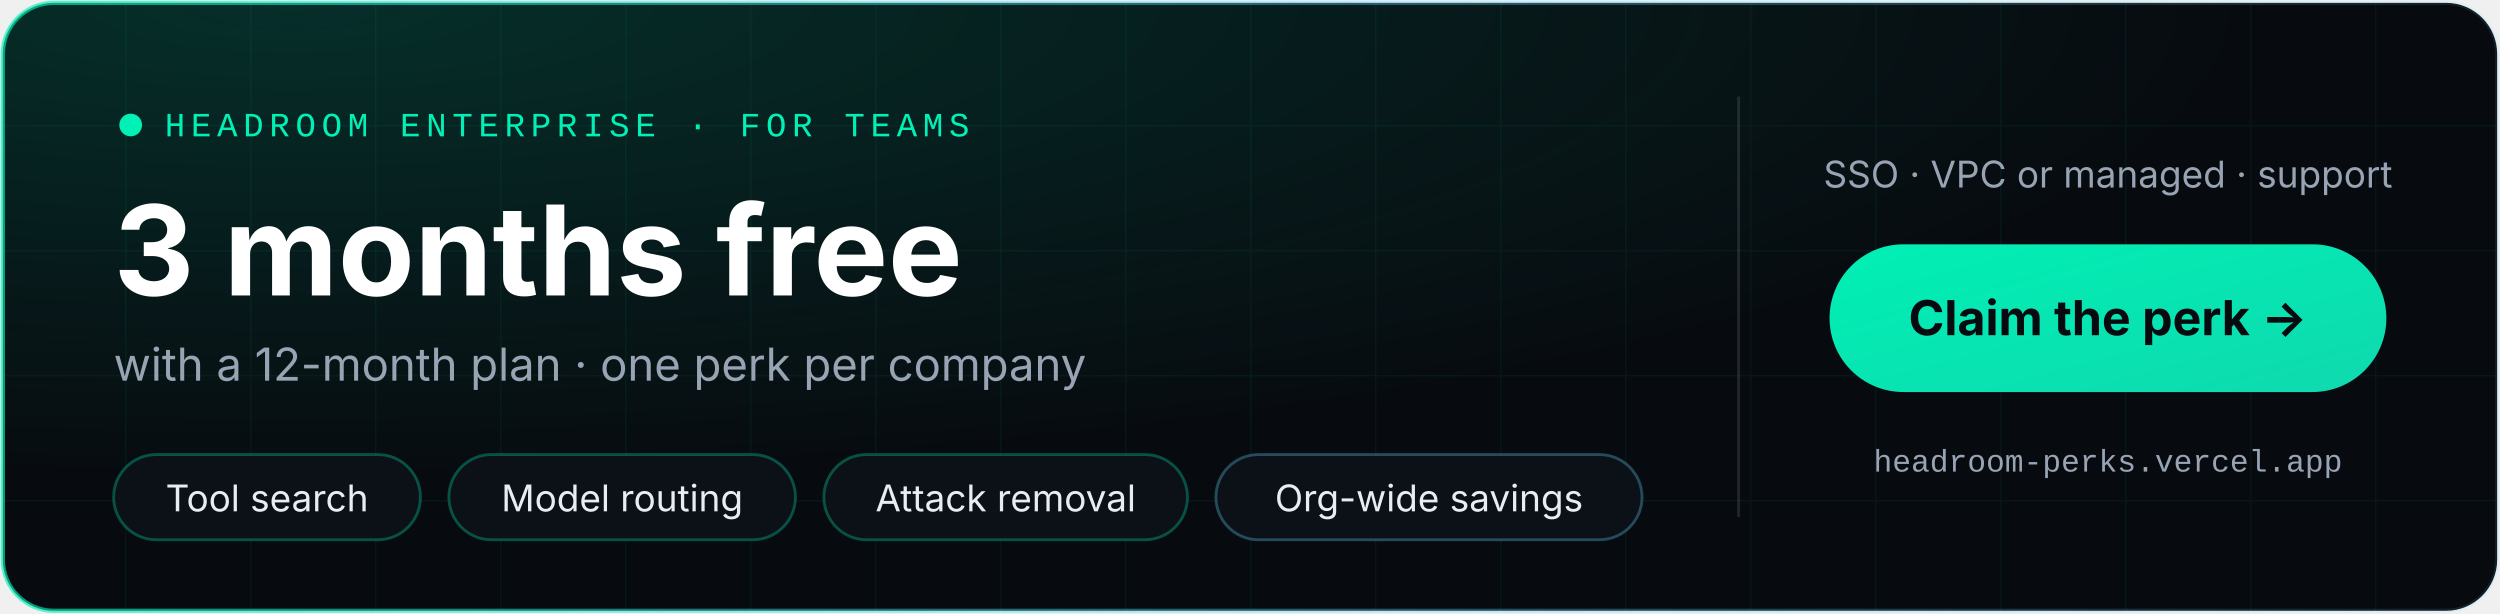
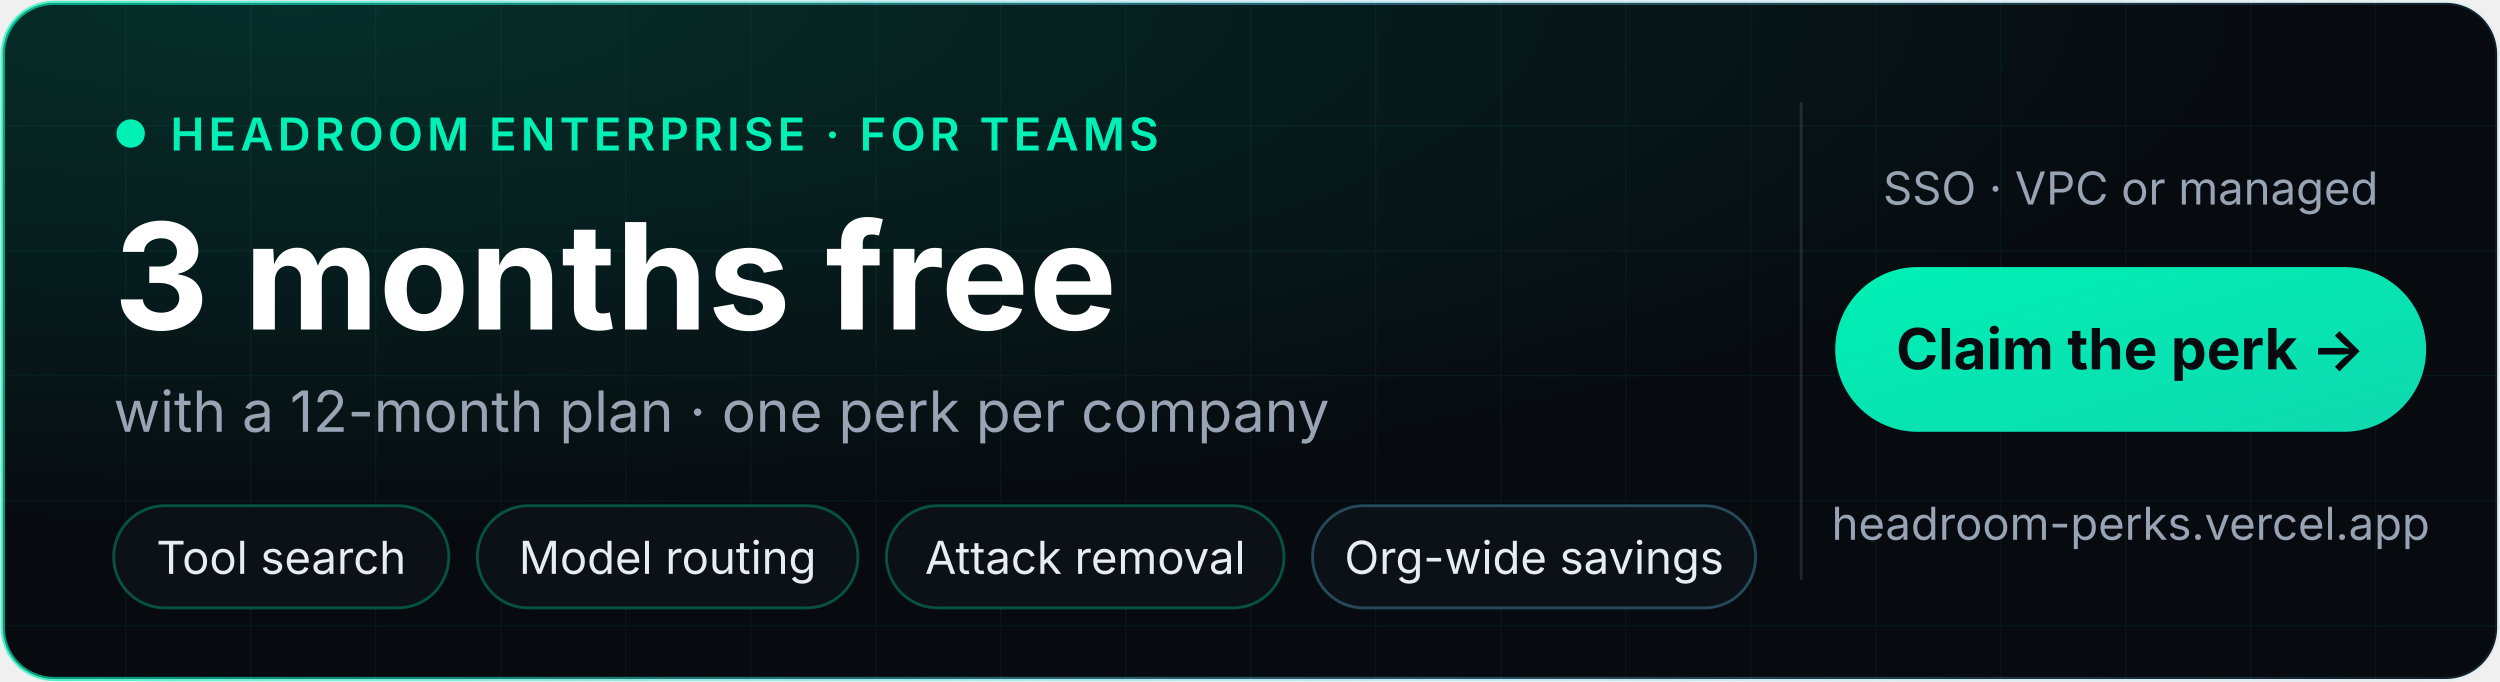
- <svg xmlns="http://www.w3.org/2000/svg" viewBox="0 0 880 216" width="880" height="216" role="img" aria-label="Headroom Enterprise for teams: 3 months free with a 12-month plan. Adds tool search, model routing, attack removal and org-wide savings. Claim the perk.">
+ <svg xmlns="http://www.w3.org/2000/svg" viewBox="0 0 880 240" width="880" height="240" role="img" aria-label="Headroom Enterprise for teams: 3 months free with a 12-month plan. Adds tool search, model routing, attack removal and org-wide savings. Claim the perk.">
  <defs>
    <pattern id="pgrid" width="44" height="44" patternUnits="userSpaceOnUse">
      <path d="M44 0H0V44" fill="none" stroke="#00F0B5" stroke-opacity="0.05" stroke-width="1" />
    </pattern>
    <radialGradient id="pglow" cx="12%" cy="0%" r="80%">
      <stop offset="0%" stop-color="#00F0B5" stop-opacity="0.16" />
      <stop offset="100%" stop-color="#00F0B5" stop-opacity="0" />
    </radialGradient>
    <linearGradient id="pedge" x1="0" y1="0" x2="1" y2="0">
      <stop offset="0%" stop-color="#00F0B5" stop-opacity="0.65" />
      <stop offset="55%" stop-color="#65D8FF" stop-opacity="0.35" />
      <stop offset="100%" stop-color="#65D8FF" stop-opacity="0.10" />
    </linearGradient>
    <linearGradient id="pbtn" x1="0" y1="0" x2="1" y2="1">
      <stop offset="0%" stop-color="#00F0B5" />
      <stop offset="100%" stop-color="#0FD9AE" />
    </linearGradient>
    <linearGradient id="pshine" gradientUnits="userSpaceOnUse" x1="0" y1="0" x2="70" y2="0">
      <stop offset="0%" stop-color="#FFFFFF" stop-opacity="0" />
      <stop offset="50%" stop-color="#FFFFFF" stop-opacity="0.45" />
      <stop offset="100%" stop-color="#FFFFFF" stop-opacity="0" />
    </linearGradient>
    <clipPath id="pbtnclip">
-       <rect x="644" y="86" width="196" height="52" rx="26" />
+       <rect x="646" y="94" width="208" height="58" rx="29" />
    </clipPath>
    <style>
      .s { font-family: "Segoe UI", Inter, -apple-system, BlinkMacSystemFont, Helvetica, Arial, sans-serif; }
-       .m { font-family: ui-monospace, "SF Mono", Menlo, Consolas, "Liberation Mono", monospace; }

      /* One light pass over the button per cycle draws the eye to the action. */
      .shine { animation: shine 5s ease-in-out infinite; }
      @keyframes shine { 0%, 55% { transform: translateX(-80px) } 85%, 100% { transform: translateX(240px) } }

      .dot { animation: beat 2.4s ease-in-out infinite; }
      @keyframes beat { 0%, 100% { opacity: 1 } 50% { opacity: .3 } }

      @media (prefers-reduced-motion: reduce) {
        .shine, .dot { animation: none; }
        .shine { opacity: 0; }
      }
    </style>
  </defs>
-   <rect x="1" y="1" width="878" height="214" rx="18" fill="#070A0F" />
-   <rect x="1" y="1" width="878" height="214" rx="18" fill="url(#pgrid)" />
-   <rect x="1" y="1" width="878" height="214" rx="18" fill="url(#pglow)" />
-   <rect x="1" y="1" width="878" height="214" rx="18" fill="none" stroke="url(#pedge)" stroke-width="1.5" />
-   <circle class="dot" cx="46" cy="44" r="4" fill="#00F0B5" />
-   <text class="m" x="58" y="48" font-size="12" letter-spacing="2" fill="#00F0B5">HEADROOM ENTERPRISE · FOR TEAMS</text>
-   <text class="s" x="40" y="104" font-size="44" font-weight="700" fill="#FFFFFF">3 months free</text>
-   <text class="s" x="40" y="134" font-size="16" fill="#98A4B3">with a 12-month plan · one perk per company</text>
-   <g class="s" font-size="13" fill="#E6EDF3">
-     <rect x="40" y="160" width="108" height="30" rx="15" fill="#0C1118" stroke="#00F0B5" stroke-opacity="0.30" />
-     <text x="94" y="180" text-anchor="middle">Tool search</text>
-     <rect x="158" y="160" width="122" height="30" rx="15" fill="#0C1118" stroke="#00F0B5" stroke-opacity="0.30" />
-     <text x="219" y="180" text-anchor="middle">Model routing</text>
-     <rect x="290" y="160" width="128" height="30" rx="15" fill="#0C1118" stroke="#00F0B5" stroke-opacity="0.30" />
-     <text x="354" y="180" text-anchor="middle">Attack removal</text>
-     <rect x="428" y="160" width="150" height="30" rx="15" fill="#0C1118" stroke="#65D8FF" stroke-opacity="0.30" />
-     <text x="503" y="180" text-anchor="middle">Org-wide savings</text>
+   <rect x="1" y="1" width="878" height="238" rx="18" fill="#070A0F" />
+   <rect x="1" y="1" width="878" height="238" rx="18" fill="url(#pgrid)" />
+   <rect x="1" y="1" width="878" height="238" rx="18" fill="url(#pglow)" />
+   <rect x="1" y="1" width="878" height="238" rx="18" fill="none" stroke="url(#pedge)" stroke-width="1.5" />
+   <g class="s">
+     <circle class="dot" cx="46" cy="47" r="5" fill="#00F0B5" />
+     <text x="60" y="53" font-size="16" font-weight="600" letter-spacing="1.5" fill="#00F0B5">HEADROOM ENTERPRISE · FOR TEAMS</text>
+     <text x="40" y="116" font-size="52" font-weight="700" fill="#FFFFFF">3 months free</text>
+     <text x="40" y="152" font-size="20" fill="#98A4B3">with a 12-month plan · one perk per company</text>
+     <g font-size="16" fill="#E6EDF3">
+       <rect x="40" y="178" width="118" height="36" rx="18" fill="#0C1118" stroke="#00F0B5" stroke-opacity="0.30" />
+       <text x="99" y="202" text-anchor="middle">Tool search</text>
+       <rect x="168" y="178" width="134" height="36" rx="18" fill="#0C1118" stroke="#00F0B5" stroke-opacity="0.30" />
+       <text x="235" y="202" text-anchor="middle">Model routing</text>
+       <rect x="312" y="178" width="140" height="36" rx="18" fill="#0C1118" stroke="#00F0B5" stroke-opacity="0.30" />
+       <text x="382" y="202" text-anchor="middle">Attack removal</text>
+       <rect x="462" y="178" width="156" height="36" rx="18" fill="#0C1118" stroke="#65D8FF" stroke-opacity="0.30" />
+       <text x="540" y="202" text-anchor="middle">Org-wide savings</text>
+     </g>
+     <line x1="634" y1="36" x2="634" y2="204" stroke="#98A4B3" stroke-opacity="0.18" />
+     <text x="750" y="72" font-size="16" text-anchor="middle" fill="#98A4B3">SSO · VPC or managed</text>
+     <g clip-path="url(#pbtnclip)">
+       <rect x="646" y="94" width="208" height="58" rx="29" fill="url(#pbtn)" />
+       <rect class="shine" x="646" y="94" width="70" height="58" fill="url(#pshine)" />
+     </g>
+     <text x="750" y="130" font-size="20" font-weight="700" text-anchor="middle" fill="#070A0F">Claim the perk  →</text>
+     <text x="750" y="190" font-size="16" text-anchor="middle" fill="#98A4B3">headroom-perks.vercel.app</text>
  </g>
-   <line x1="612" y1="34" x2="612" y2="182" stroke="#98A4B3" stroke-opacity="0.18" />
-   <text class="s" x="742" y="66" font-size="13" text-anchor="middle" fill="#98A4B3">SSO · VPC or managed · support</text>
-   <g clip-path="url(#pbtnclip)">
-     <rect x="644" y="86" width="196" height="52" rx="26" fill="url(#pbtn)" />
-     <rect class="shine" x="644" y="86" width="70" height="52" fill="url(#pshine)" />
-   </g>
-   <text class="s" x="742" y="118" font-size="17" font-weight="700" text-anchor="middle" fill="#070A0F">Claim the perk  →</text>
-   <text class="m" x="742" y="166" font-size="11" text-anchor="middle" fill="#98A4B3">headroom-perks.vercel.app</text>
</svg>
